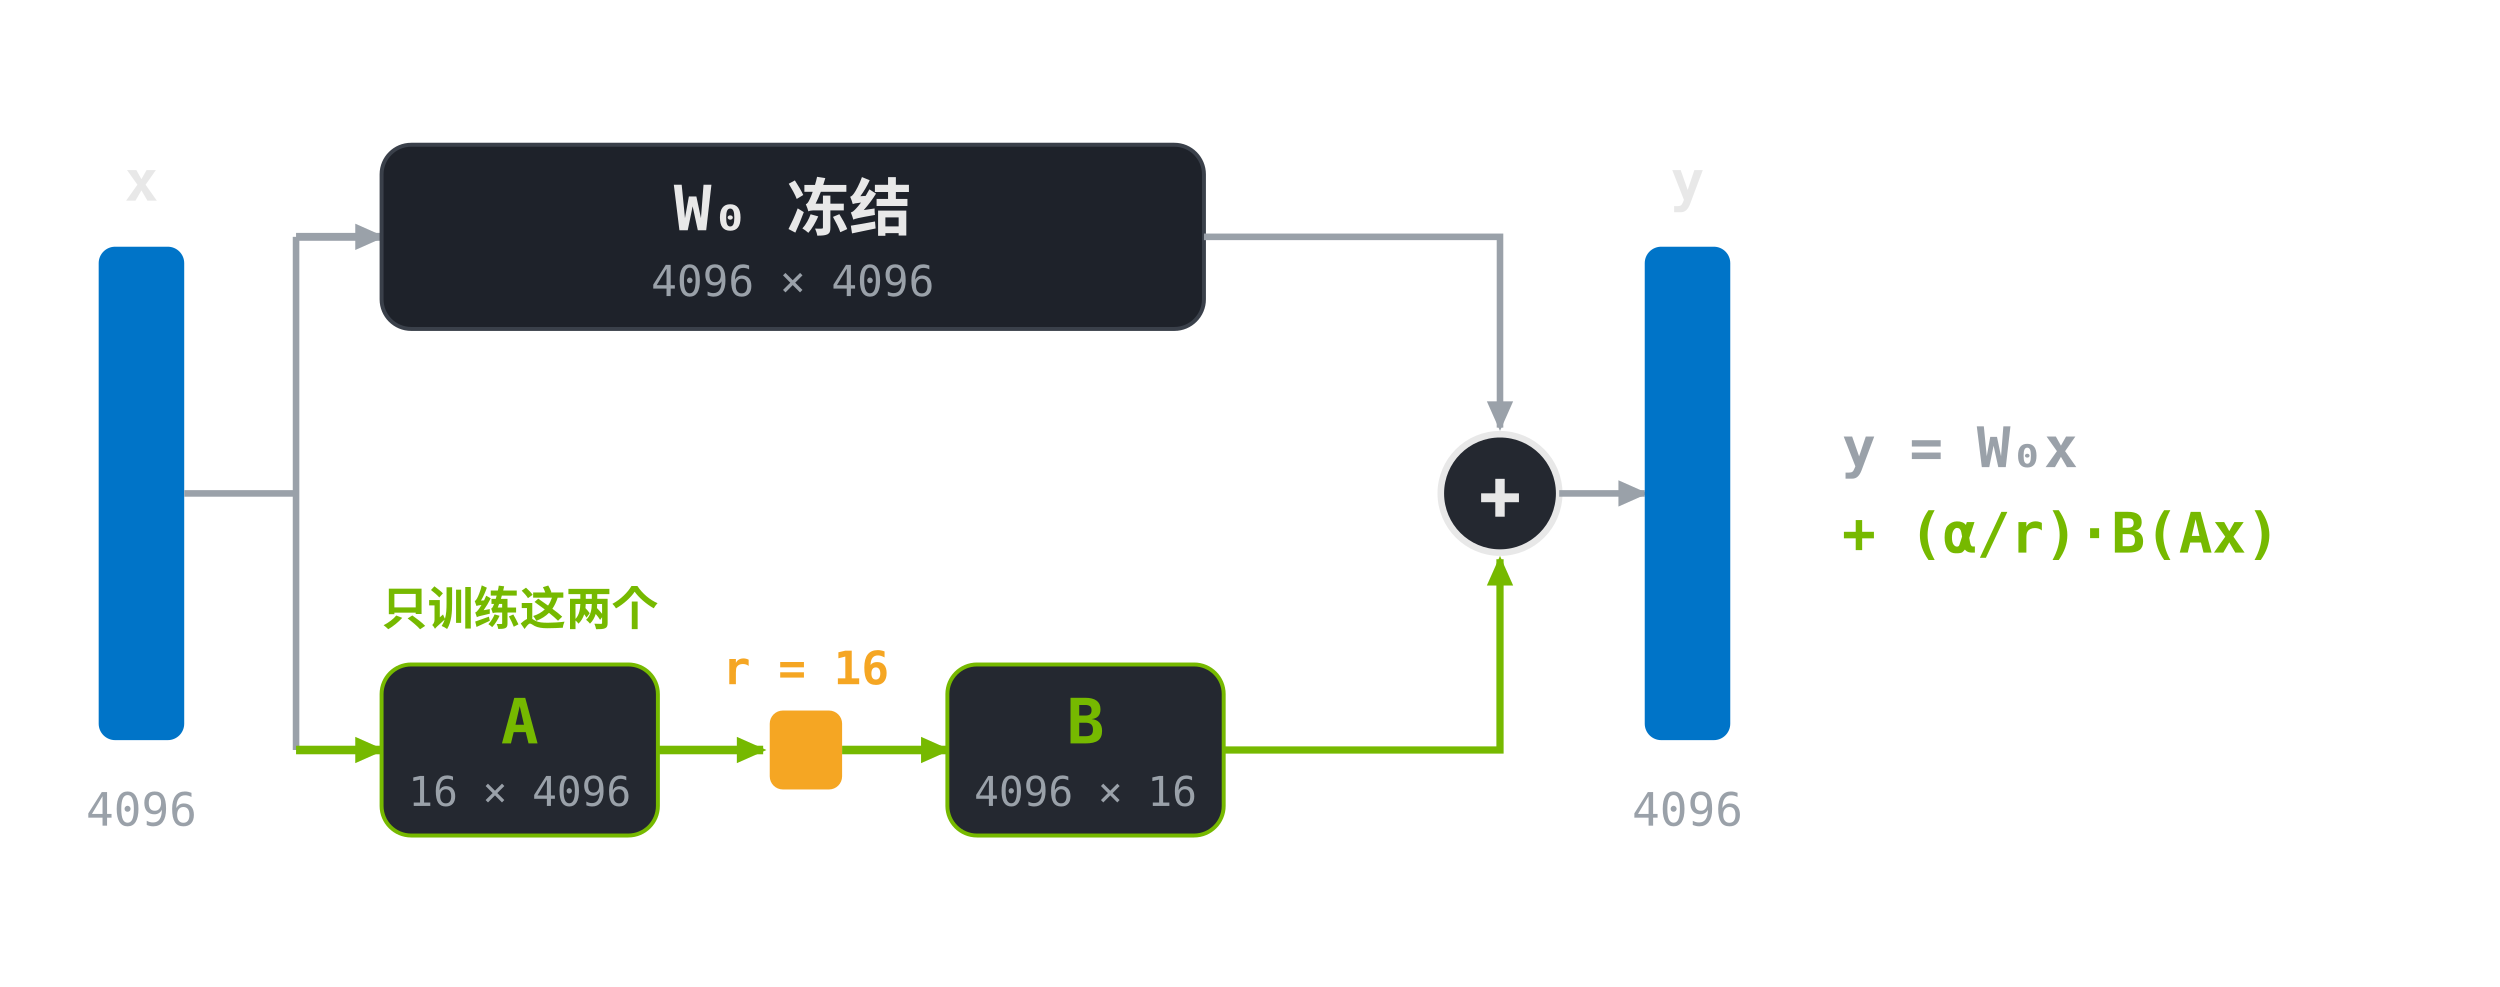
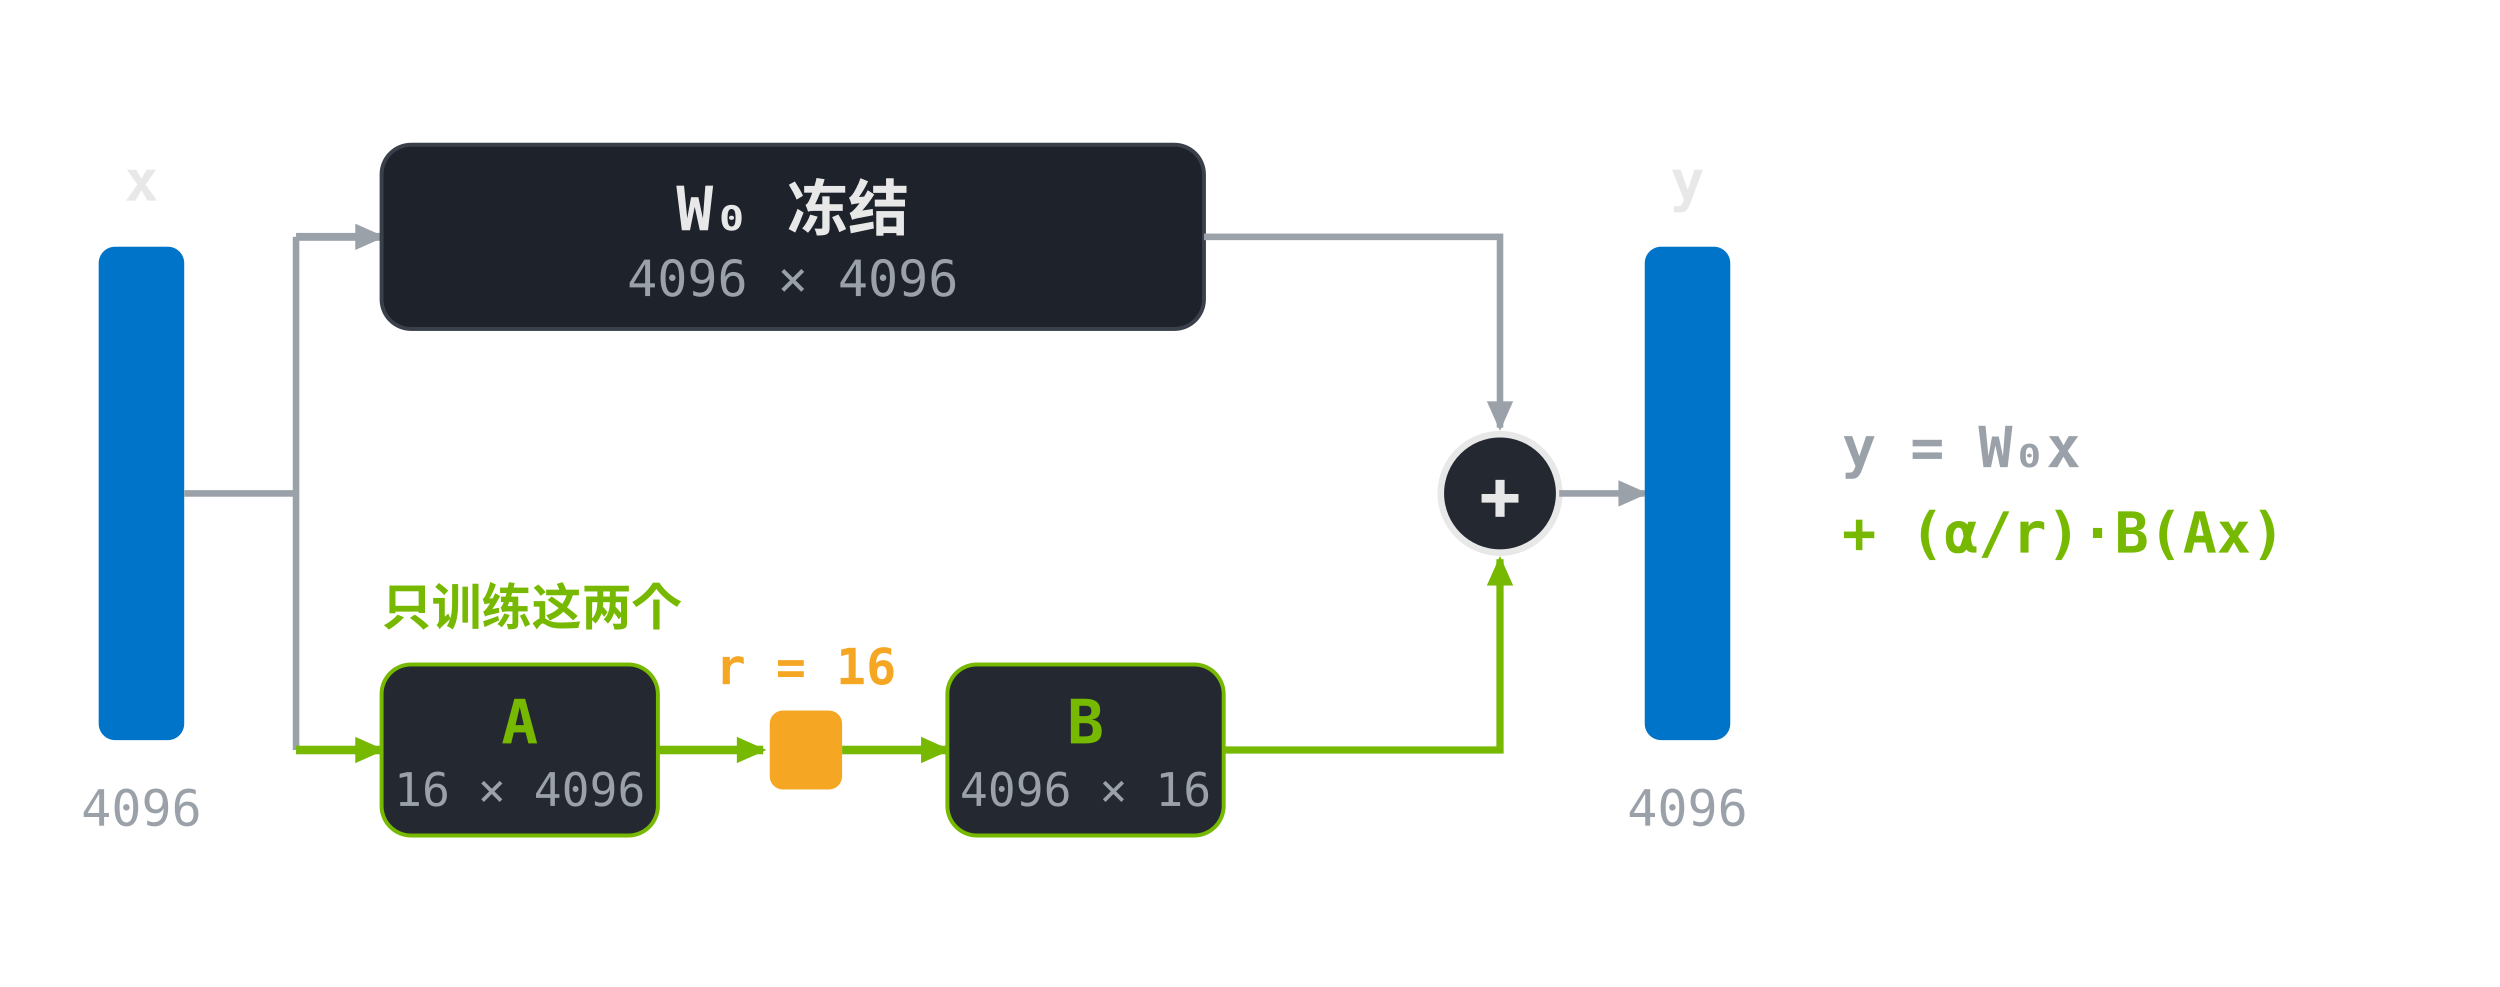
<svg xmlns="http://www.w3.org/2000/svg" viewBox="0 0 760 300" width="760" height="300" role="img" aria-label="LoRA 结构：主路 W0 冻结，旁路 A 降维到 r 再由 B 升维，两路相加">
  <style>.m{font-family:"JetBrains Mono","SF Mono",Menlo,Consolas,monospace}.s{font-family:-apple-system,BlinkMacSystemFont,"Segoe UI","PingFang SC","Noto Sans SC",sans-serif}</style>
  <defs>
    <marker id="aG" markerUnits="userSpaceOnUse" markerWidth="10" markerHeight="10" refX="8" refY="5" orient="auto">
      <path d="M0 1 9 5 0 9z" fill="#76B900" />
    </marker>
    <marker id="aS" markerUnits="userSpaceOnUse" markerWidth="10" markerHeight="10" refX="8" refY="5" orient="auto">
      <path d="M0 1 9 5 0 9z" fill="#9AA1A9" />
    </marker>
  </defs>
  <rect x="30" y="75.0" width="26" height="150" rx="5" fill="#0074C8" />
-   <text x="43" y="61.0" class="m" font-size="17" fill="#E8E8E8" text-anchor="middle" font-weight="700">x</text>
-   <text x="43" y="251.0" class="m" font-size="14" fill="#9AA1A9" text-anchor="middle" font-weight="400">4096</text>
+   <text x="43" y="61.0" class="m" font-size="17.2" fill="#E8E8E8" text-anchor="middle" font-weight="700">x</text>
+   <text x="43" y="251.0" class="m" font-size="15.2" fill="#9AA1A9" text-anchor="middle" font-weight="400">4096</text>
  <path d="M56 150h34" stroke="#9AA1A9" stroke-width="2" />
  <path d="M90 150V72M90 150V228" stroke="#9AA1A9" stroke-width="2" />
  <path d="M90 72h26" stroke="#9AA1A9" stroke-width="2.4" marker-end="url(#aS)" />
  <rect x="116" y="44" width="250" height="56" rx="9" fill="#1E222A" stroke="#3A404A" stroke-width="1.2" />
-   <text x="241" y="70" class="m" font-size="19" fill="#E8E8E8" text-anchor="middle" font-weight="700">W₀   冻结</text>
-   <text x="241" y="90" class="m" font-size="13" fill="#9AA1A9" text-anchor="middle" font-weight="400">4096 × 4096</text>
+   <text x="241" y="70" class="m" font-size="18.6" fill="#E8E8E8" text-anchor="middle" font-weight="700">W₀   冻结</text>
+   <text x="241" y="90" class="m" font-size="15.2" fill="#9AA1A9" text-anchor="middle" font-weight="400">4096 × 4096</text>
  <path d="M366 72h90v58" fill="none" stroke="#9AA1A9" stroke-width="2" marker-end="url(#aS)" />
  <path d="M90 228h26" stroke="#76B900" stroke-width="2.6" marker-end="url(#aG)" />
  <rect x="116" y="202" width="84" height="52" rx="9" fill="#242830" stroke="#76B900" stroke-width="1.2" />
-   <text x="158" y="226" class="m" font-size="19" fill="#76B900" text-anchor="middle" font-weight="700">A</text>
-   <text x="158" y="245" class="m" font-size="12.5" fill="#9AA1A9" text-anchor="middle" font-weight="400">16 × 4096</text>
+   <text x="158" y="226" class="m" font-size="18.6" fill="#76B900" text-anchor="middle" font-weight="700">A</text>
+   <text x="158" y="245" class="m" font-size="14.1" fill="#9AA1A9" text-anchor="middle" font-weight="400">16 × 4096</text>
  <path d="M200 228h32" stroke="#76B900" stroke-width="2.6" marker-end="url(#aG)" />
  <rect x="234" y="216" width="22" height="24" rx="4" fill="#F5A623" />
-   <text x="245" y="208" class="m" font-size="14" fill="#F5A623" text-anchor="middle" font-weight="700">r = 16</text>
+   <text x="245" y="208" class="m" font-size="15.2" fill="#F5A623" text-anchor="middle" font-weight="700">r = 16</text>
  <path d="M256 228h32" stroke="#76B900" stroke-width="2.6" marker-end="url(#aG)" />
  <rect x="288" y="202" width="84" height="52" rx="9" fill="#242830" stroke="#76B900" stroke-width="1.2" />
-   <text x="330" y="226" class="m" font-size="19" fill="#76B900" text-anchor="middle" font-weight="700">B</text>
-   <text x="330" y="245" class="m" font-size="12.5" fill="#9AA1A9" text-anchor="middle" font-weight="400">4096 × 16</text>
-   <text x="116" y="190" class="s" font-size="14" fill="#76B900" text-anchor="start" font-weight="700">只训练这两个</text>
+   <text x="330" y="226" class="m" font-size="18.6" fill="#76B900" text-anchor="middle" font-weight="700">B</text>
+   <text x="330" y="245" class="m" font-size="14.1" fill="#9AA1A9" text-anchor="middle" font-weight="400">4096 × 16</text>
+   <text x="116" y="190" class="s" font-size="15.2" fill="#76B900" text-anchor="start" font-weight="700">只训练这两个</text>
  <path d="M372 228h84v-58" fill="none" stroke="#76B900" stroke-width="2.2" marker-end="url(#aG)" />
  <circle cx="456" cy="150" r="18" fill="#242830" stroke="#E8E8E8" stroke-width="2" />
-   <text x="456" y="158" class="s" font-size="23" fill="#E8E8E8" text-anchor="middle" font-weight="700">+</text>
+   <text x="456" y="158" class="s" font-size="22.4" fill="#E8E8E8" text-anchor="middle" font-weight="700">+</text>
  <path d="M474 150h26" stroke="#9AA1A9" stroke-width="2" marker-end="url(#aS)" />
  <rect x="500" y="75.0" width="26" height="150" rx="5" fill="#0074C8" />
-   <text x="513" y="61.0" class="m" font-size="17" fill="#E8E8E8" text-anchor="middle" font-weight="700">y</text>
-   <text x="513" y="251.0" class="m" font-size="14" fill="#9AA1A9" text-anchor="middle" font-weight="400">4096</text>
-   <text x="560" y="142" class="m" font-size="17" fill="#9AA1A9" text-anchor="start" font-weight="600">y = W₀x</text>
-   <text x="560" y="168" class="m" font-size="17" fill="#76B900" text-anchor="start" font-weight="700">  + (α/r)·B(Ax)</text>
+   <text x="513" y="61.0" class="m" font-size="17.2" fill="#E8E8E8" text-anchor="middle" font-weight="700">y</text>
+   <text x="513" y="251.0" class="m" font-size="15.2" fill="#9AA1A9" text-anchor="middle" font-weight="400">4096</text>
+   <text x="560" y="142" class="m" font-size="17.2" fill="#9AA1A9" text-anchor="start" font-weight="600">y = W₀x</text>
+   <text x="560" y="168" class="m" font-size="17.2" fill="#76B900" text-anchor="start" font-weight="700">  + (α/r)·B(Ax)</text>
</svg>
